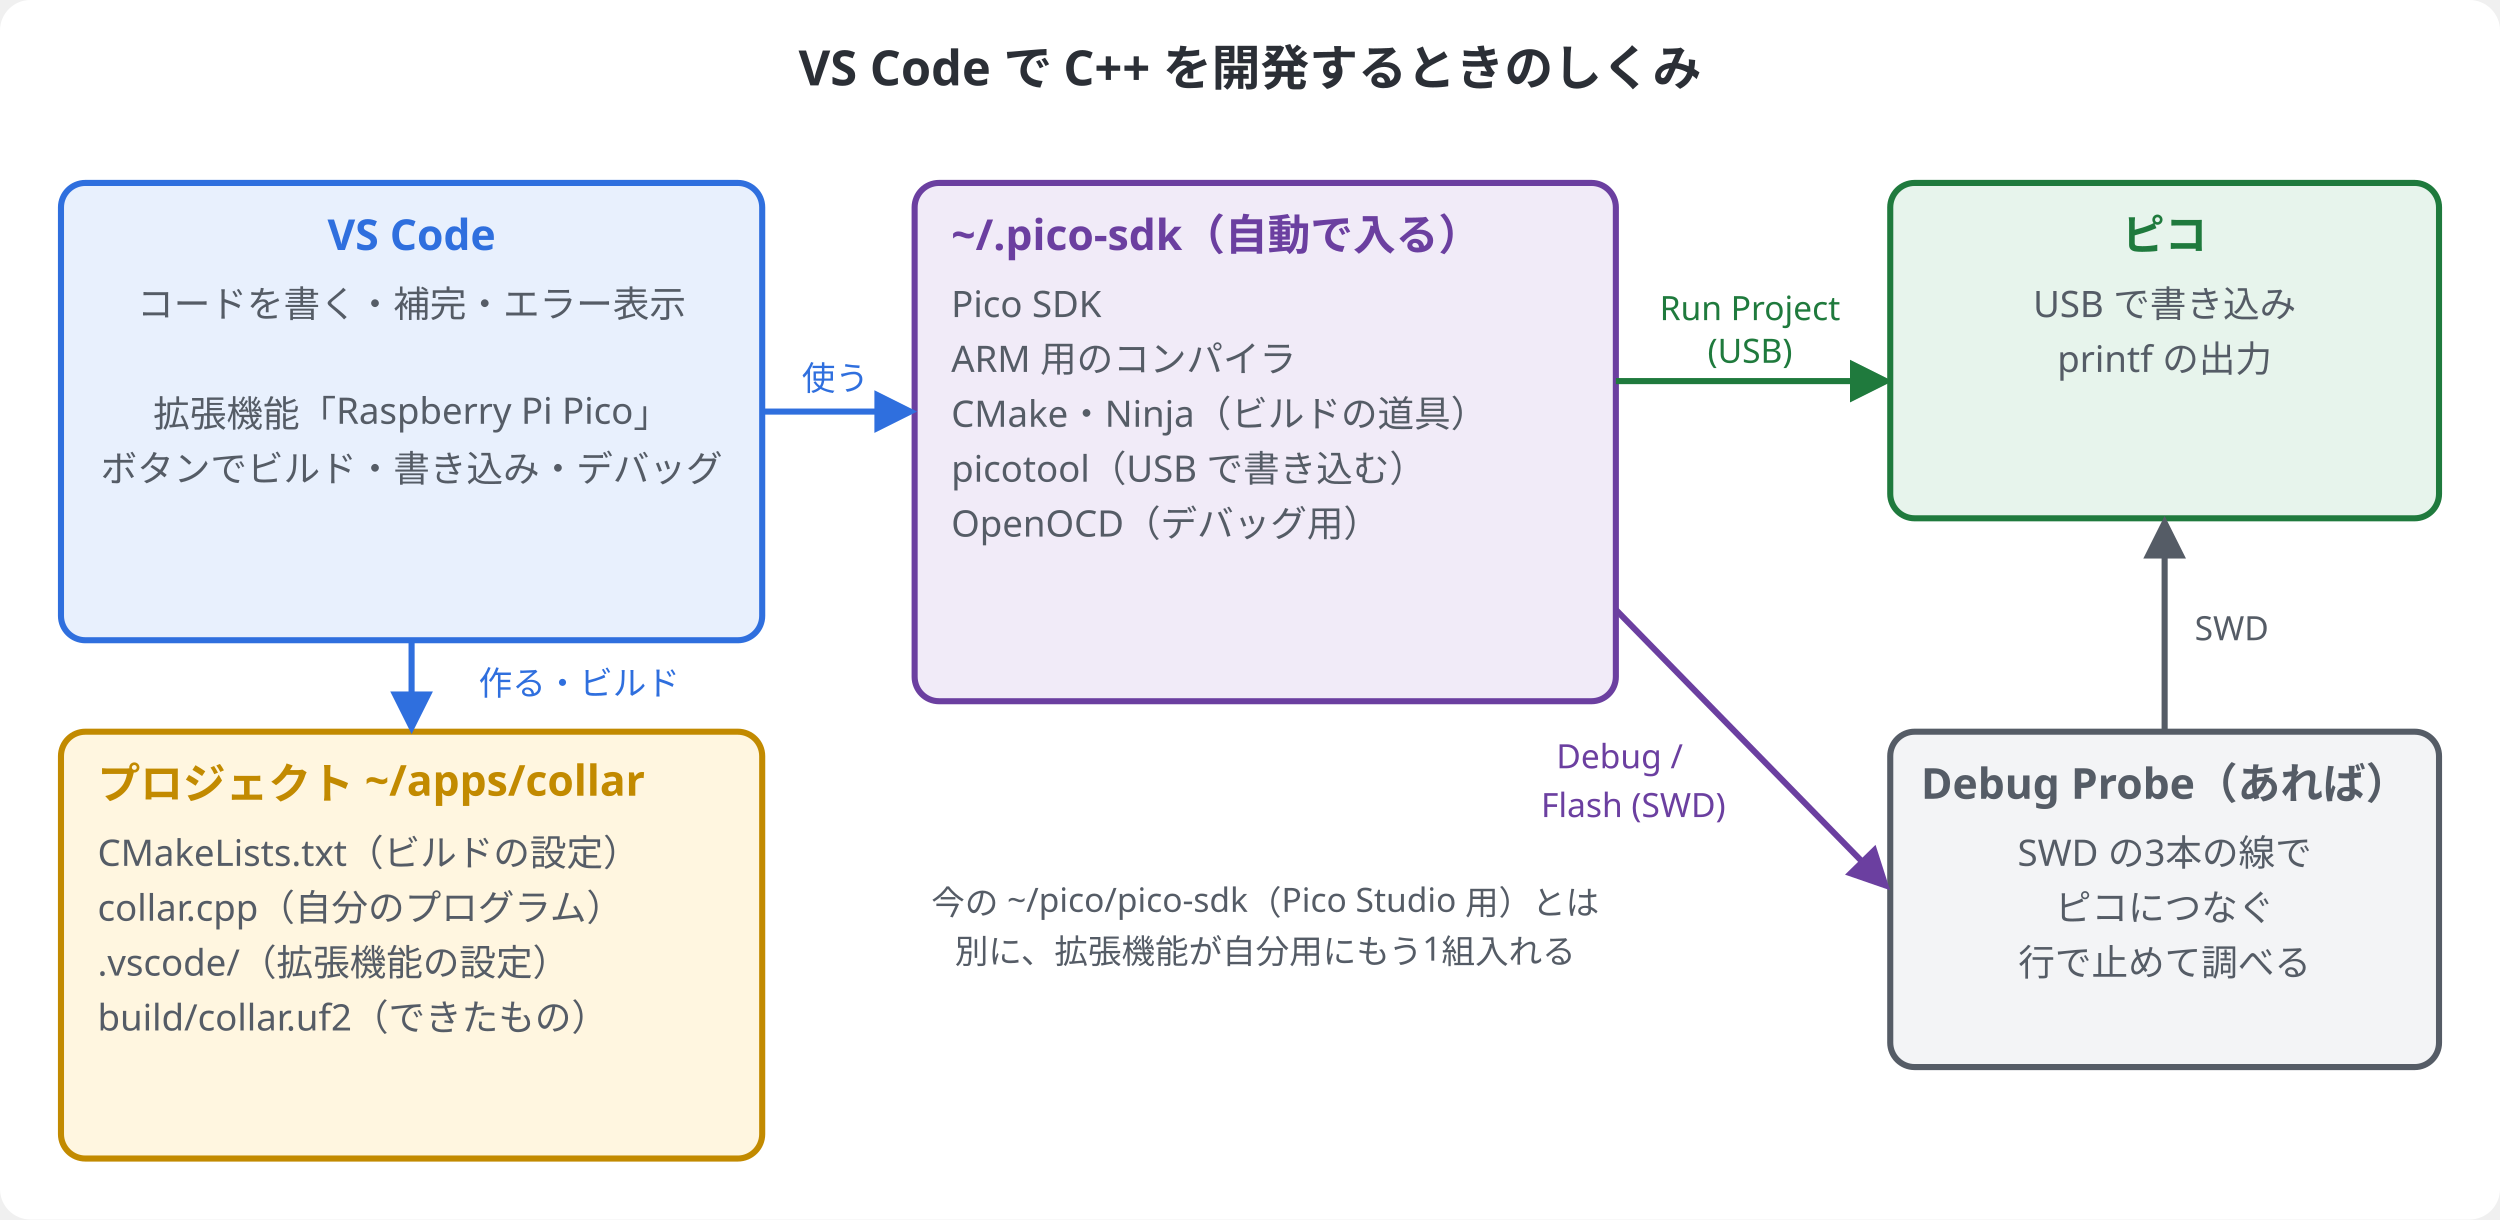
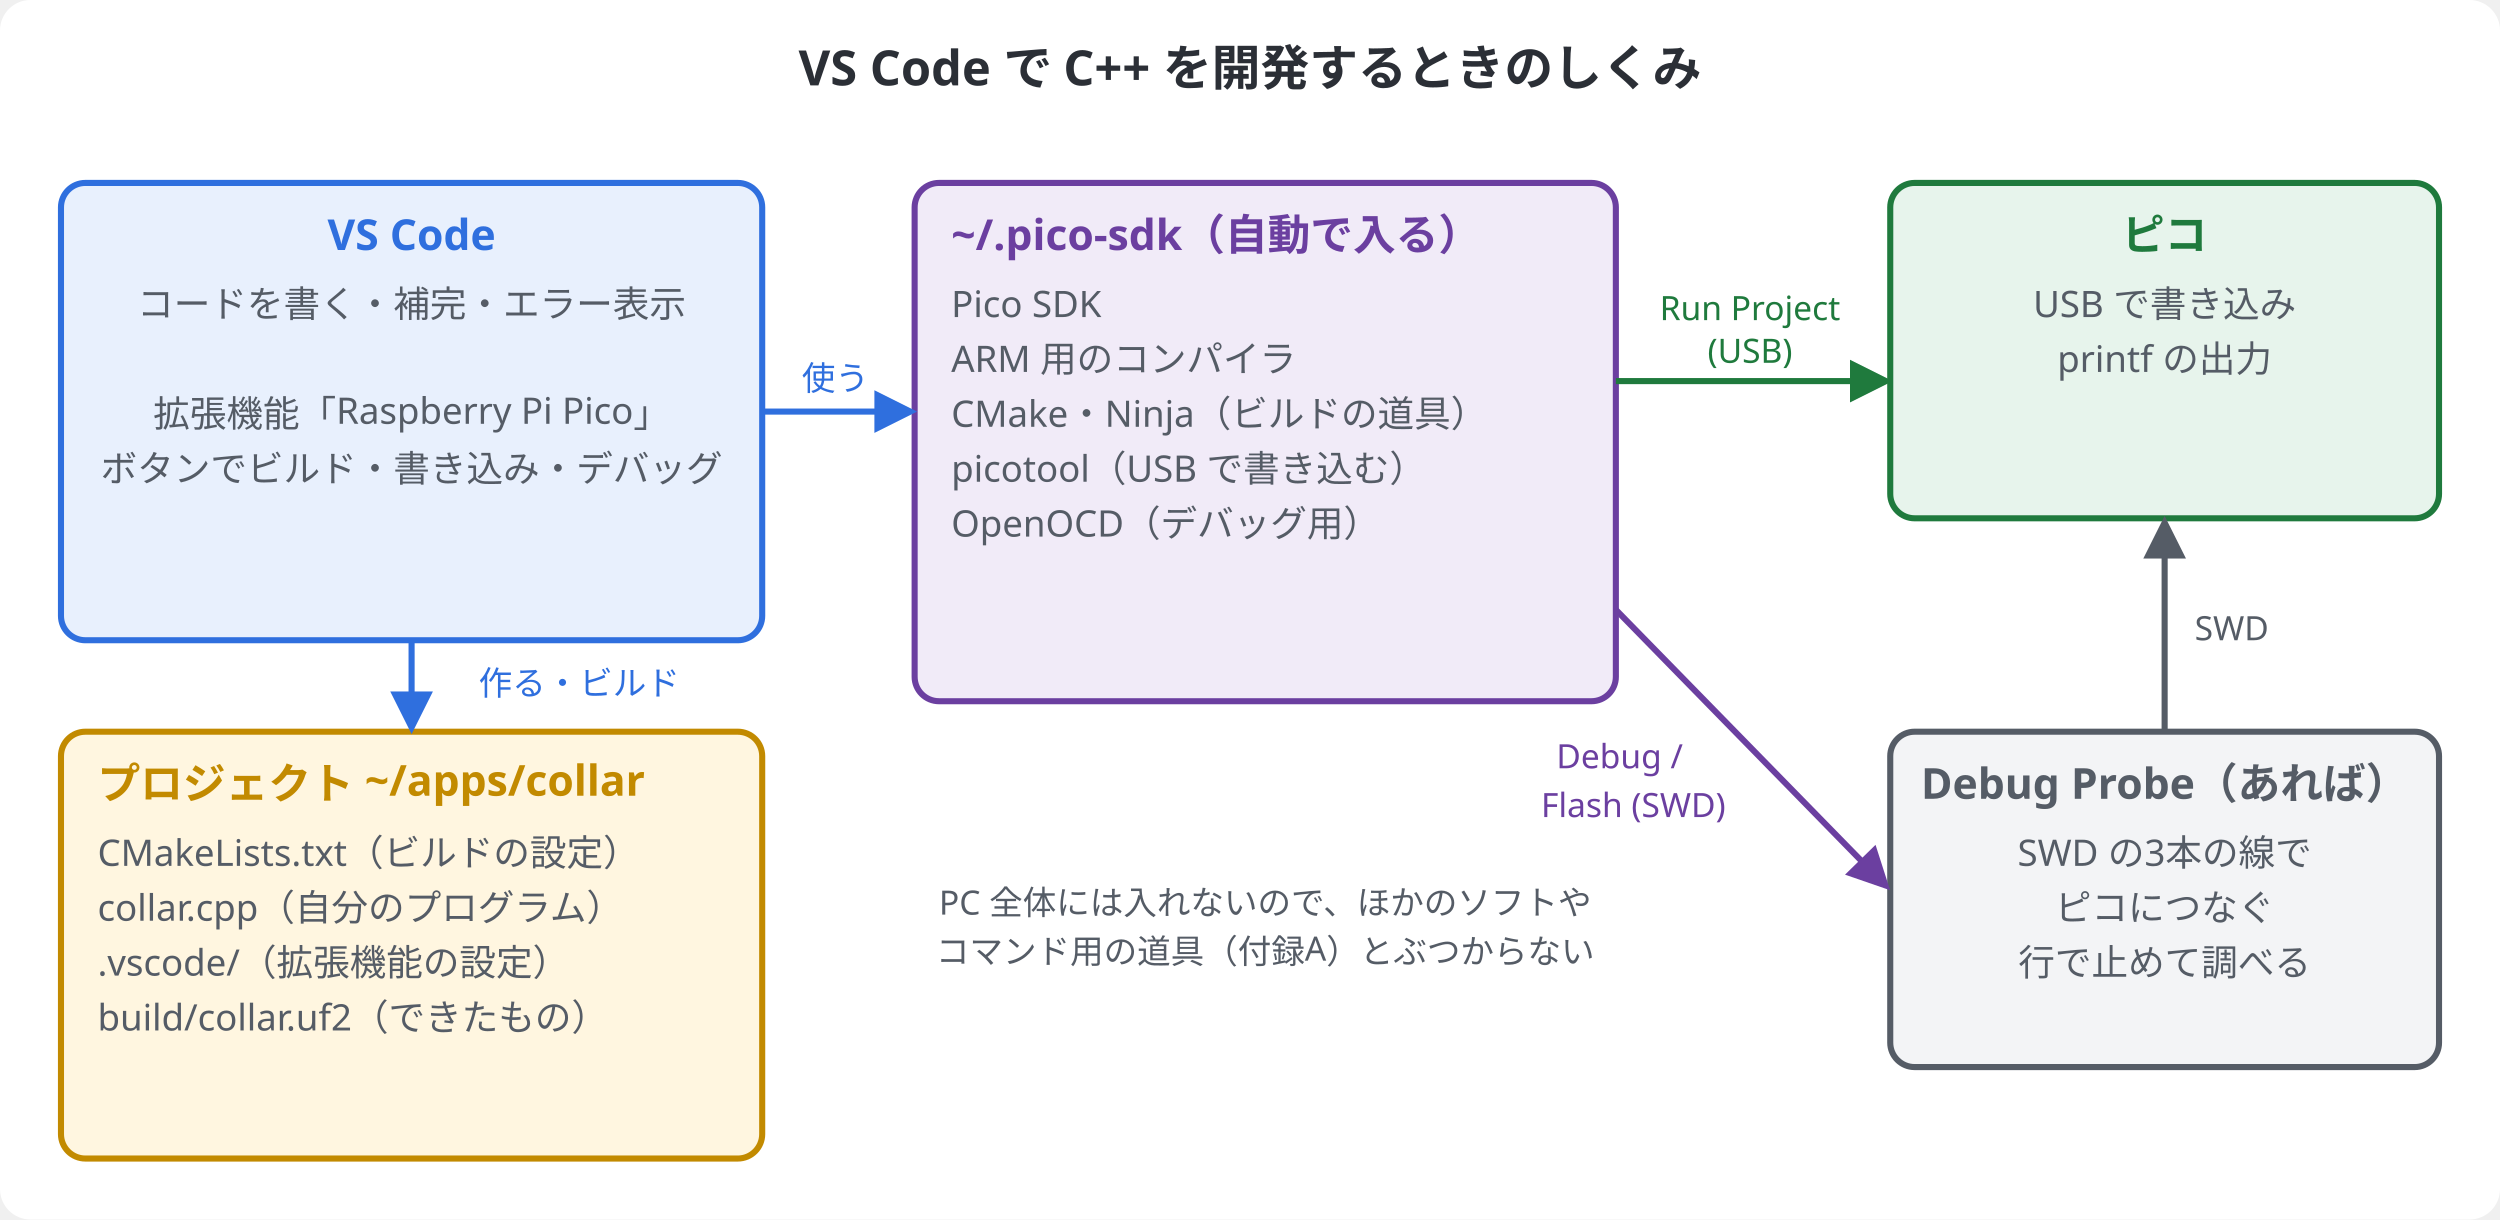
<svg xmlns="http://www.w3.org/2000/svg" viewBox="0 0 820 400" font-family="system-ui, 'Noto Sans JP', sans-serif" font-size="13">
  <defs>
    <marker id="ah-1f7a3d" viewBox="0 0 10 10" refX="8" refY="5" markerWidth="7" markerHeight="7" orient="auto-start-reverse">
      <path d="M0 0 L10 5 L0 10 z" fill="#1f7a3d" />
-     </marker>
-     <marker id="ah-555c66" viewBox="0 0 10 10" refX="8" refY="5" markerWidth="7" markerHeight="7" orient="auto-start-reverse">
-       <path d="M0 0 L10 5 L0 10 z" fill="#555c66" />
    </marker>
    <marker id="ah-c28a00" viewBox="0 0 10 10" refX="8" refY="5" markerWidth="7" markerHeight="7" orient="auto-start-reverse">
      <path d="M0 0 L10 5 L0 10 z" fill="#c28a00" />
    </marker>
    <marker id="ah-6b3fa0" viewBox="0 0 10 10" refX="8" refY="5" markerWidth="7" markerHeight="7" orient="auto-start-reverse">
      <path d="M0 0 L10 5 L0 10 z" fill="#6b3fa0" />
    </marker>
+     <marker id="ah-c0392b" viewBox="0 0 10 10" refX="8" refY="5" markerWidth="7" markerHeight="7" orient="auto-start-reverse">
+       <path d="M0 0 L10 5 L0 10 z" fill="#c0392b" />
+     </marker>
+     <marker id="ah-555c66" viewBox="0 0 10 10" refX="8" refY="5" markerWidth="7" markerHeight="7" orient="auto-start-reverse">
+       <path d="M0 0 L10 5 L0 10 z" fill="#555c66" />
+     </marker>
    <marker id="ah-2f6fde" viewBox="0 0 10 10" refX="8" refY="5" markerWidth="7" markerHeight="7" orient="auto-start-reverse">
      <path d="M0 0 L10 5 L0 10 z" fill="#2f6fde" />
-     </marker>
-     <marker id="ah-c0392b" viewBox="0 0 10 10" refX="8" refY="5" markerWidth="7" markerHeight="7" orient="auto-start-reverse">
-       <path d="M0 0 L10 5 L0 10 z" fill="#c0392b" />
    </marker>
  </defs>
  <rect width="820" height="400" rx="10" fill="#ffffff" />
  <text x="410.0" y="28" font-size="16" text-anchor="middle" font-weight="700" fill="#2b2f36">VS Code で C++ を開発するときのしくみ</text>
  <rect x="20" y="60" width="230" height="150" rx="8" fill="#e8f0fd" stroke="#2f6fde" stroke-width="2" />
  <text x="135.0" y="82" font-size="14" text-anchor="middle" font-weight="700" fill="#2f6fde">VS Code</text>
  <text x="135.0" y="104" font-size="12" text-anchor="middle" fill="#555c66">コードを書く・補完・エラー表示</text>
  <text x="135.0" y="122" font-size="12" text-anchor="middle" fill="#555c66" />
  <text x="135.0" y="140" font-size="12" text-anchor="middle" fill="#555c66">拡張機能「Raspberry Pi Pico」</text>
  <text x="135.0" y="158" font-size="12" text-anchor="middle" fill="#555c66">ボタンでビルド・書き込み・デバッグ</text>
  <rect x="20" y="240" width="230" height="140" rx="8" fill="#fff6e0" stroke="#c28a00" stroke-width="2" />
  <text x="32" y="262" font-size="14" text-anchor="start" font-weight="700" fill="#c28a00">プロジェクト ~/apps/collar</text>
  <text x="32" y="284" font-size="12" text-anchor="start" fill="#555c66">CMakeLists.txt（ビルドの設定）</text>
  <text x="32" y="302" font-size="12" text-anchor="start" fill="#555c66">collar.cpp（自分のプログラム）</text>
  <text x="32" y="320" font-size="12" text-anchor="start" fill="#555c66">.vscode/（拡張機能の設定）</text>
  <text x="32" y="338" font-size="12" text-anchor="start" fill="#555c66">build/collar.uf2（できたもの）</text>
  <rect x="300" y="60" width="230" height="170" rx="8" fill="#f1ebf8" stroke="#6b3fa0" stroke-width="2" />
  <text x="312" y="82" font-size="14" text-anchor="start" font-weight="700" fill="#6b3fa0">~/.pico-sdk（自動で入る）</text>
  <text x="312" y="104" font-size="12" text-anchor="start" fill="#555c66">Pico SDK</text>
  <text x="312" y="122" font-size="12" text-anchor="start" fill="#555c66">ARM 用のコンパイラ</text>
  <text x="312" y="140" font-size="12" text-anchor="start" fill="#555c66">CMake・Ninja（ビルドの道具）</text>
  <text x="312" y="158" font-size="12" text-anchor="start" fill="#555c66">picotool（USB で書き込む）</text>
  <text x="312" y="176" font-size="12" text-anchor="start" fill="#555c66">OpenOCD（デバッグ用）</text>
  <rect x="620" y="60" width="180" height="110" rx="8" fill="#e7f4ec" stroke="#1f7a3d" stroke-width="2" />
  <text x="710.0" y="82" font-size="14" text-anchor="middle" font-weight="700" fill="#1f7a3d">ピコ</text>
  <text x="710.0" y="104" font-size="12" text-anchor="middle" fill="#555c66">USB で書き込み</text>
  <text x="710.0" y="122" font-size="12" text-anchor="middle" fill="#555c66">printf の出力</text>
  <rect x="620" y="240" width="180" height="110" rx="8" fill="#f3f4f6" stroke="#555c66" stroke-width="2" />
  <text x="710.0" y="262" font-size="14" text-anchor="middle" font-weight="700" fill="#555c66">Debug Probe（あれば）</text>
  <text x="710.0" y="284" font-size="12" text-anchor="middle" fill="#555c66">SWD の3本の線で</text>
  <text x="710.0" y="302" font-size="12" text-anchor="middle" fill="#555c66">ピコにつなぐ</text>
  <text x="710.0" y="320" font-size="12" text-anchor="middle" fill="#555c66">行で止めて調べる</text>
  <path d="M250 135 L298 135" fill="none" stroke="#2f6fde" stroke-width="2" marker-end="url(#ah-2f6fde)" />
  <text x="274" y="128" font-size="11" text-anchor="middle" fill="#2f6fde">使う</text>
  <path d="M135 210 L135 238" fill="none" stroke="#2f6fde" stroke-width="2" marker-end="url(#ah-2f6fde)" />
  <text x="190" y="228" font-size="11" text-anchor="middle" fill="#2f6fde">作る・ビルド</text>
  <path d="M530 125 L618 125" fill="none" stroke="#1f7a3d" stroke-width="2" marker-end="url(#ah-1f7a3d)" />
  <text x="574" y="105" font-size="11" text-anchor="middle" fill="#1f7a3d">Run Project</text>
  <text x="574" y="119" font-size="11" text-anchor="middle" fill="#1f7a3d">(USB)</text>
  <path d="M530 200 L618 290" fill="none" stroke="#6b3fa0" stroke-width="2" marker-end="url(#ah-6b3fa0)" />
  <text x="552" y="252" font-size="11" text-anchor="end" fill="#6b3fa0">Debug /</text>
  <text x="566" y="268" font-size="11" text-anchor="end" fill="#6b3fa0">Flash (SWD)</text>
  <path d="M710 240 L710 172" fill="none" stroke="#555c66" stroke-width="2" marker-end="url(#ah-555c66)" />
  <text x="732" y="210" font-size="11" text-anchor="middle" fill="#555c66">SWD</text>
-   <text x="415" y="300" font-size="11" text-anchor="middle" fill="#555c66">今の ~/pico/pico-sdk（Pico Studio 用）とは</text>
-   <text x="415" y="316" font-size="11" text-anchor="middle" fill="#555c66">別に、拡張機能が自分用にもう1組入れる</text>
+   <text x="415" y="300" font-size="11" text-anchor="middle" fill="#555c66">PC 全体には入れないので、ほかのソフトや</text>
+   <text x="415" y="316" font-size="11" text-anchor="middle" fill="#555c66">コマンド用の道具（付録A）とぶつからない</text>
</svg>
